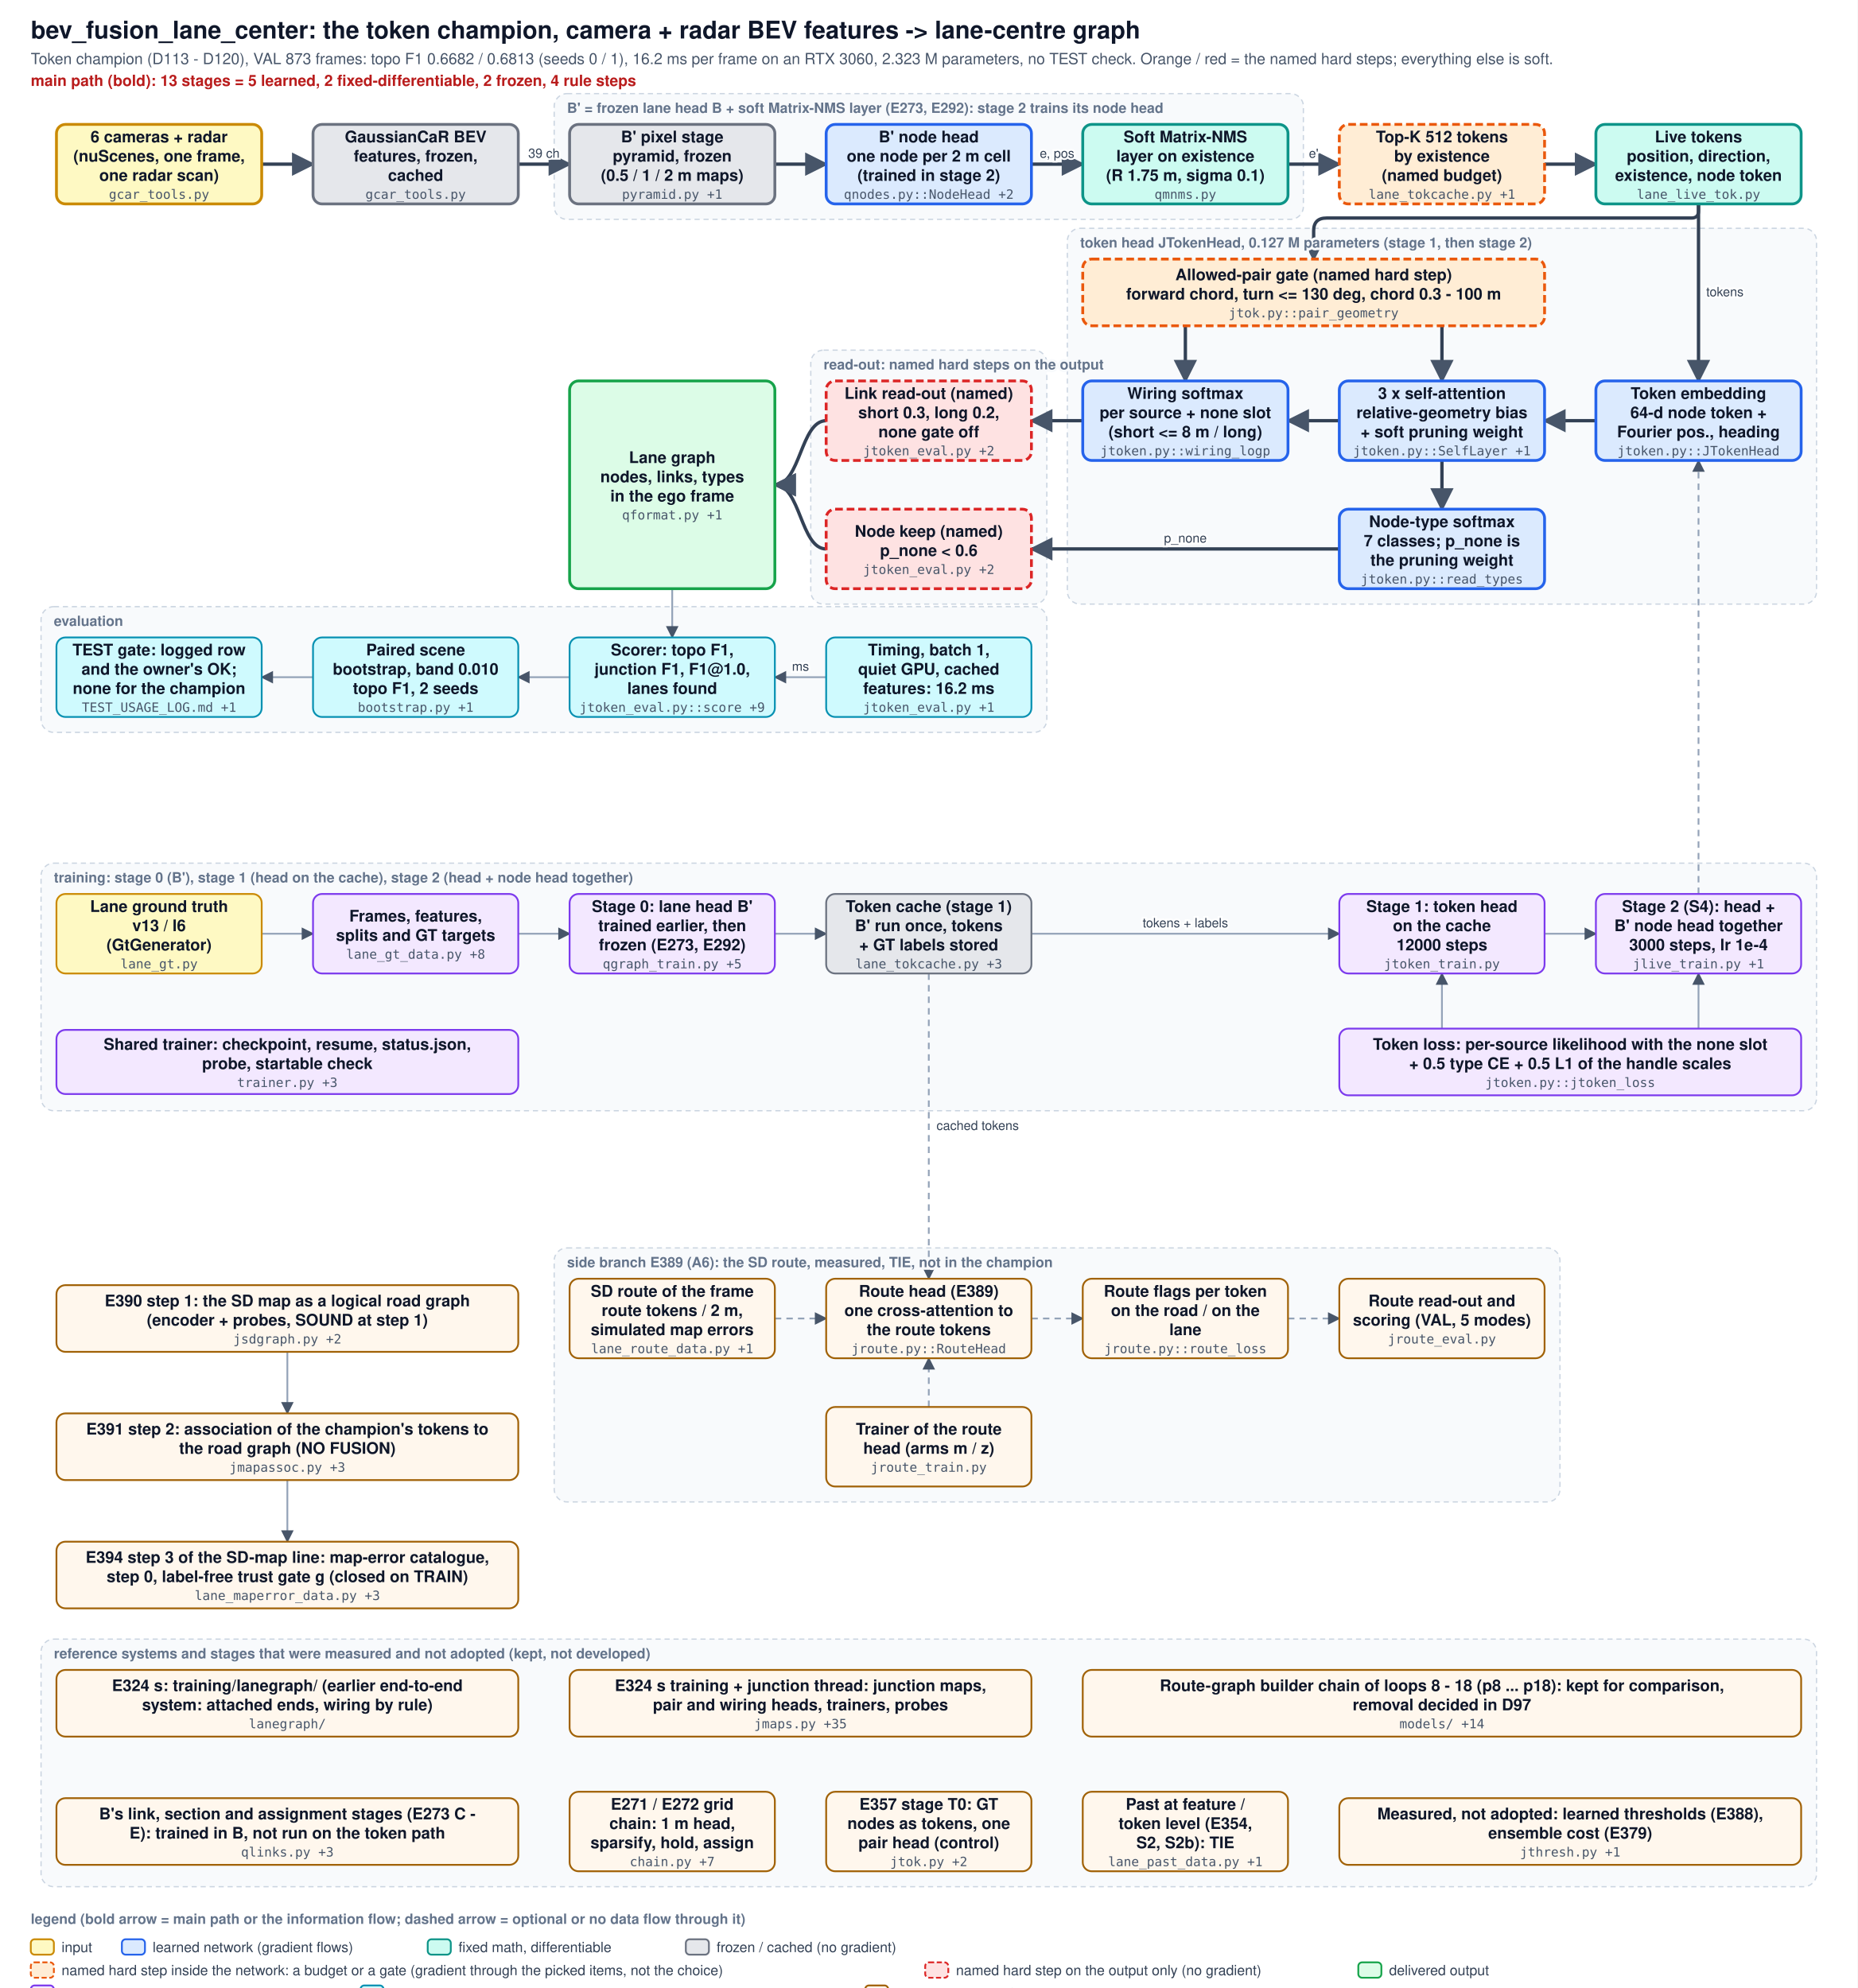
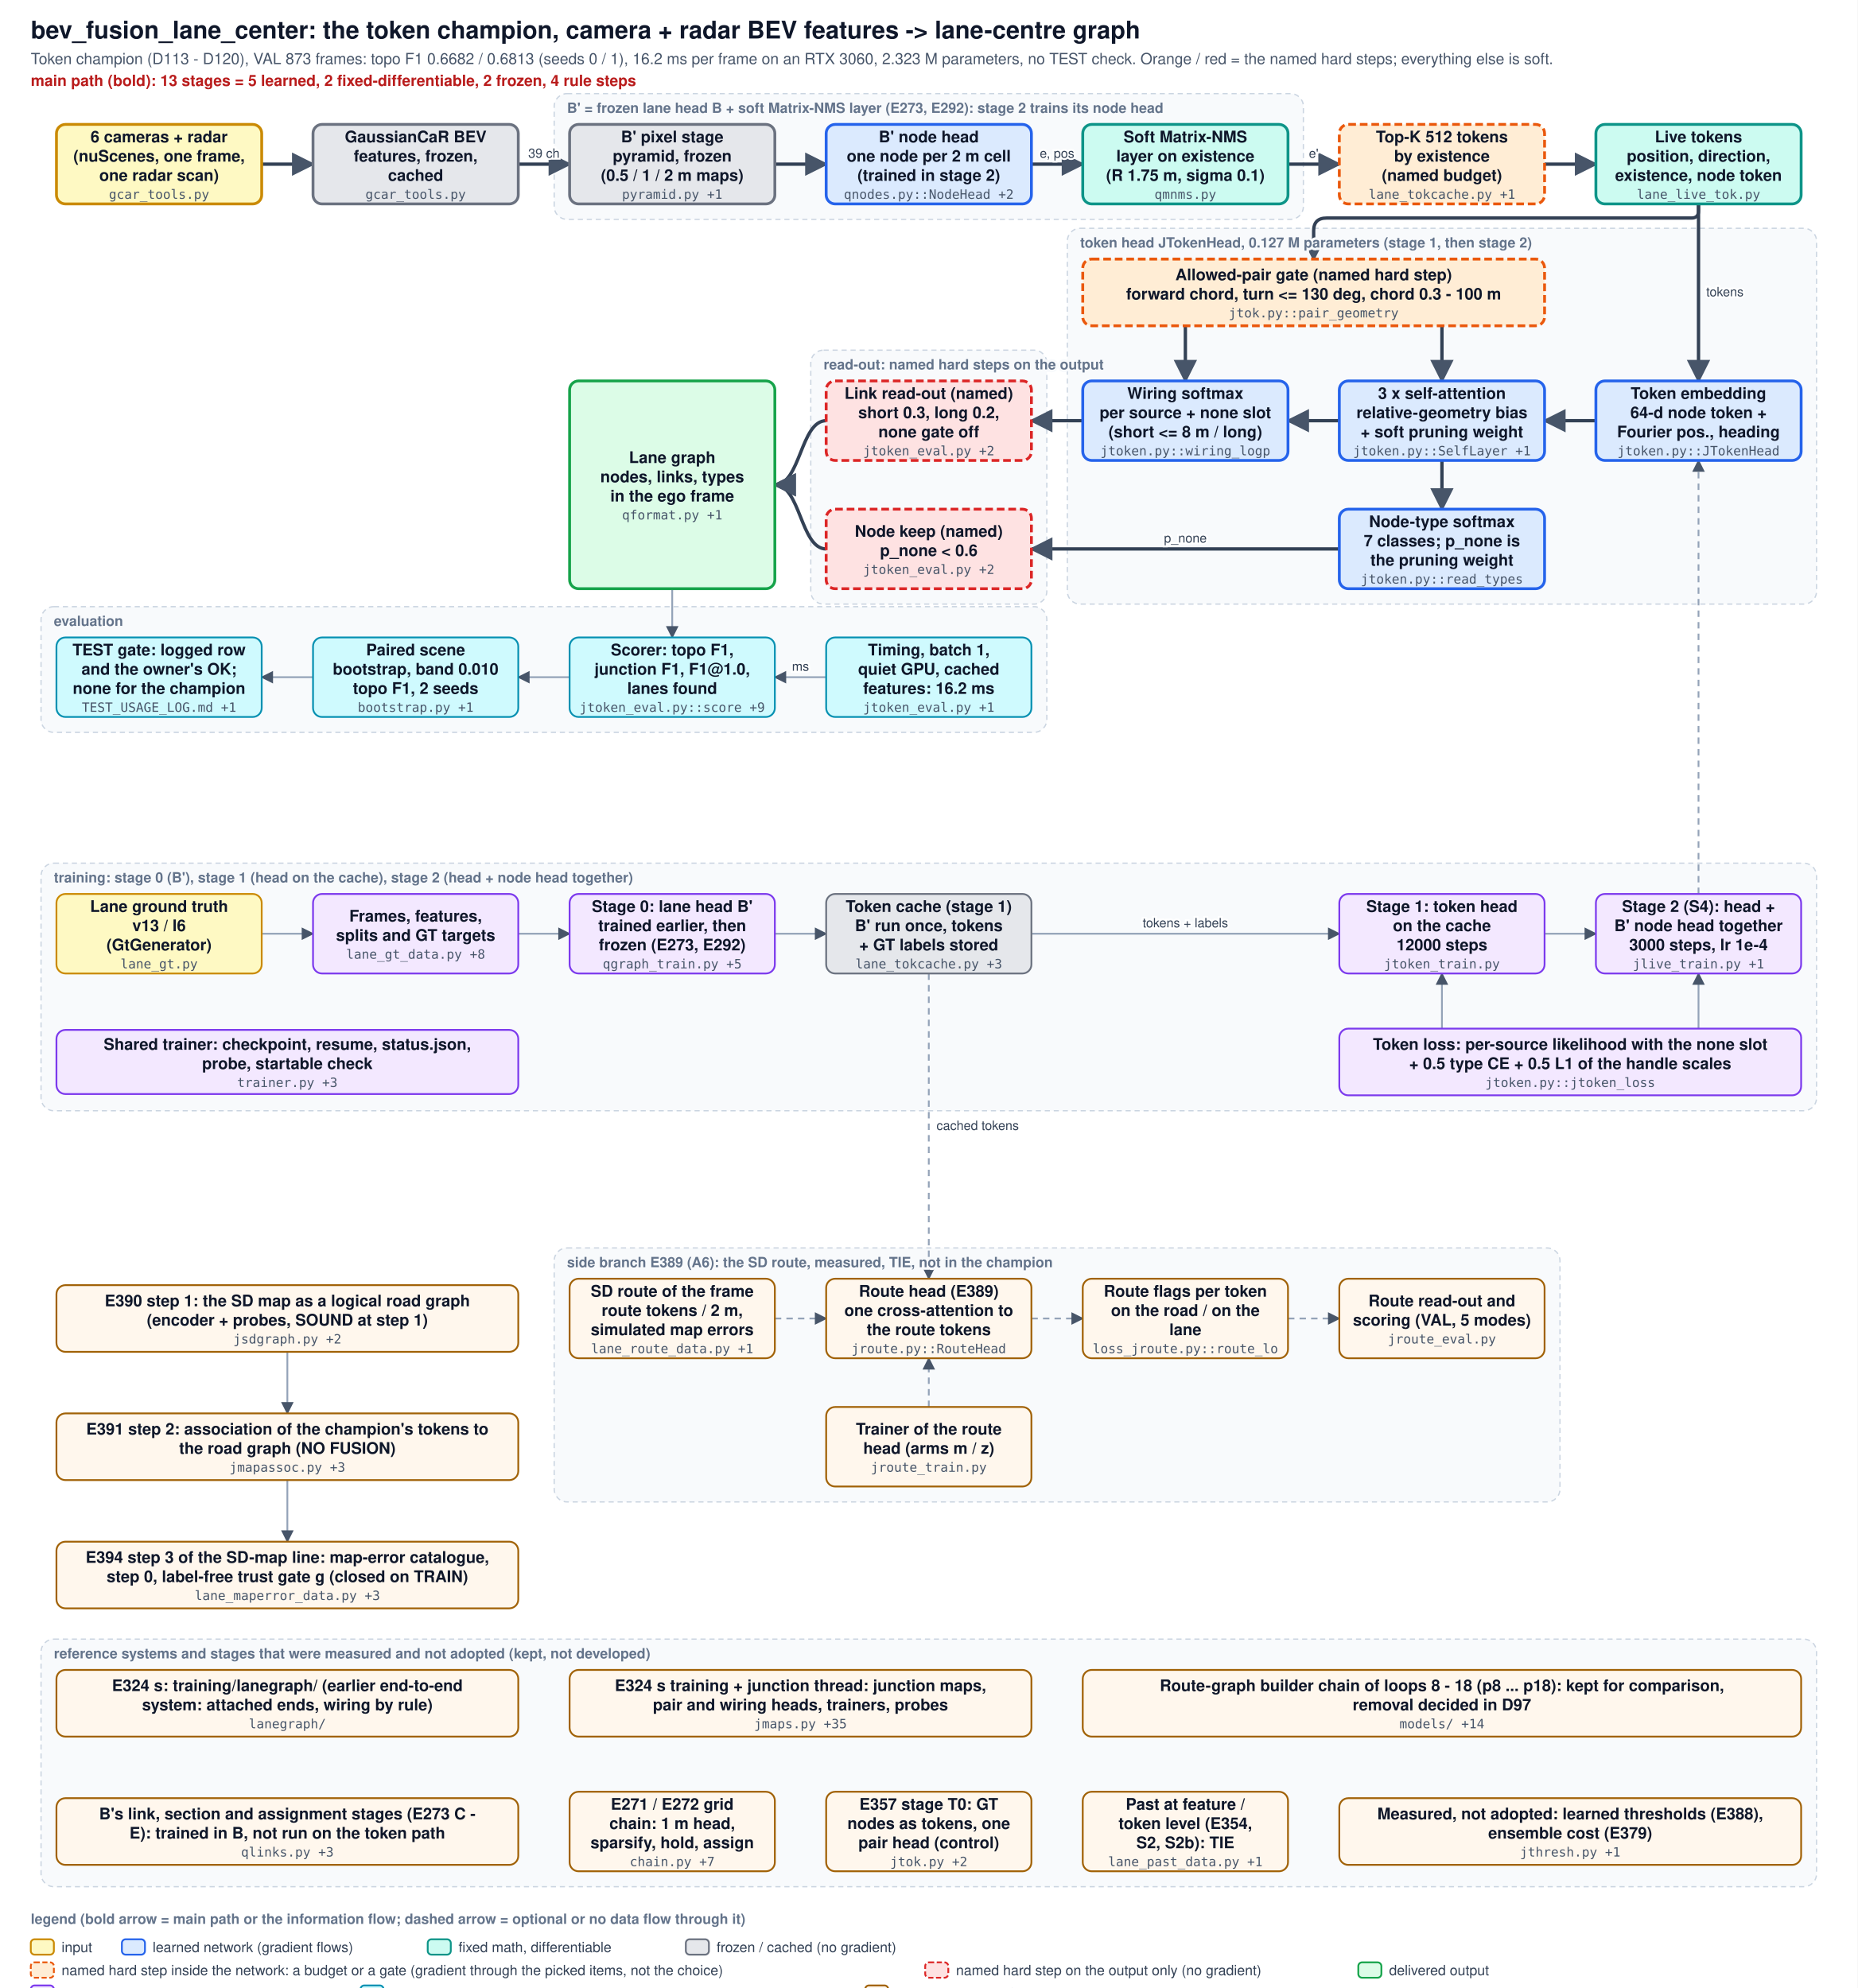
<svg xmlns="http://www.w3.org/2000/svg" viewBox="0 0 1448 1550" width="1448" height="1550" font-family="Segoe UI, Helvetica, Arial, sans-serif">
  <defs>
    <marker id="ah" viewBox="0 0 10 10" refX="9" refY="5" markerWidth="7" markerHeight="7" orient="auto-start-reverse">
      <path d="M0,0 L10,5 L0,10 z" fill="#475569" />
    </marker>
  </defs>
  <rect width="1448" height="1550" fill="#ffffff" />
  <text x="24" y="30" font-size="19" font-weight="700" fill="#0f172a">bev_fusion_lane_center: the token champion, camera + radar BEV features -&gt; lane-centre graph</text>
  <text x="24" y="50" font-size="12" fill="#475569">Token champion (D113 - D120), VAL 873 frames: topo F1 0.6682 / 0.6813 (seeds 0 / 1), 16.2 ms per frame on an RTX 3060, 2.323 M parameters, no TEST check. Orange / red = the named hard steps; everything else is soft.</text>
  <text x="24" y="67" font-size="12" font-weight="600" fill="#b91c1c">main path (bold): 13 stages = 5 learned, 2 fixed-differentiable, 2 frozen, 4 rule steps</text>
  <rect x="432.0" y="73.0" width="584.0" height="98.0" rx="10" fill="#f8fafc" stroke="#cbd5e1" stroke-dasharray="4 3" />
  <rect x="832.0" y="178.0" width="584.0" height="293.0" rx="10" fill="#f8fafc" stroke="#cbd5e1" stroke-dasharray="4 3" />
  <rect x="632.0" y="273.0" width="184.0" height="198.0" rx="10" fill="#f8fafc" stroke="#cbd5e1" stroke-dasharray="4 3" />
  <rect x="32.0" y="473.0" width="784.0" height="98.0" rx="10" fill="#f8fafc" stroke="#cbd5e1" stroke-dasharray="4 3" />
  <rect x="32.0" y="673.0" width="1384.0" height="193.0" rx="10" fill="#f8fafc" stroke="#cbd5e1" stroke-dasharray="4 3" />
  <rect x="432.0" y="973.0" width="784.0" height="198.0" rx="10" fill="#f8fafc" stroke="#cbd5e1" stroke-dasharray="4 3" />
  <rect x="32.0" y="1278.0" width="1384.0" height="193.0" rx="10" fill="#f8fafc" stroke="#cbd5e1" stroke-dasharray="4 3" />
  <path d="M204.0,128.0 C224.0,128.0 224.0,128.0 244.0,128.0" fill="none" stroke="#334155" stroke-width="2.6" marker-end="url(#ah)" />
  <path d="M404.0,128.0 C424.0,128.0 424.0,128.0 444.0,128.0" fill="none" stroke="#334155" stroke-width="2.6" marker-end="url(#ah)" />
  <path d="M604.0,128.0 C624.0,128.0 624.0,128.0 644.0,128.0" fill="none" stroke="#334155" stroke-width="2.6" marker-end="url(#ah)" />
  <path d="M804.0,128.0 C824.0,128.0 824.0,128.0 844.0,128.0" fill="none" stroke="#334155" stroke-width="2.6" marker-end="url(#ah)" />
  <path d="M1004.0,128.0 C1024.0,128.0 1024.0,128.0 1044.0,128.0" fill="none" stroke="#334155" stroke-width="2.6" marker-end="url(#ah)" />
  <path d="M1204.0,128.0 C1224.0,128.0 1224.0,128.0 1244.0,128.0" fill="none" stroke="#334155" stroke-width="2.6" marker-end="url(#ah)" />
  <path d="M1324.0,159.0 C1324.0,228.0 1324.0,228.0 1324.0,297.0" fill="none" stroke="#334155" stroke-width="2.6" marker-end="url(#ah)" />
  <path d="M1324.0,159.0 L1324.0,164.5 Q1324.0,170.0 1318.5,170.0 L1034.0,170.0 Q1024.0,170.0 1024.0,180.0 L1024.0,202.0" fill="none" stroke="#334155" stroke-width="2.6" marker-end="url(#ah)" />
  <path d="M1244.0,328.0 C1224.0,328.0 1224.0,328.0 1204.0,328.0" fill="none" stroke="#334155" stroke-width="2.6" marker-end="url(#ah)" />
  <path d="M1124.0,254.0 C1124.0,275.5 1124.0,275.5 1124.0,297.0" fill="none" stroke="#334155" stroke-width="2.6" marker-end="url(#ah)" />
  <path d="M924.0,254.0 C924.0,275.5 924.0,275.5 924.0,297.0" fill="none" stroke="#334155" stroke-width="2.6" marker-end="url(#ah)" />
  <path d="M1044.0,328.0 C1024.0,328.0 1024.0,328.0 1004.0,328.0" fill="none" stroke="#334155" stroke-width="2.6" marker-end="url(#ah)" />
  <path d="M1124.0,359.0 C1124.0,378.0 1124.0,378.0 1124.0,397.0" fill="none" stroke="#334155" stroke-width="2.6" marker-end="url(#ah)" />
  <path d="M844.0,328.0 C824.0,328.0 824.0,328.0 804.0,328.0" fill="none" stroke="#334155" stroke-width="2.6" marker-end="url(#ah)" />
  <path d="M1044.0,428.0 C924.0,428.0 924.0,428.0 804.0,428.0" fill="none" stroke="#334155" stroke-width="2.6" marker-end="url(#ah)" />
  <path d="M644.0,328.0 C624.0,328.0 624.0,378.0 604.0,378.0" fill="none" stroke="#334155" stroke-width="2.6" marker-end="url(#ah)" />
  <path d="M644.0,428.0 C624.0,428.0 624.0,378.0 604.0,378.0" fill="none" stroke="#334155" stroke-width="2.6" marker-end="url(#ah)" />
  <path d="M524.0,459.0 C524.0,478.0 524.0,478.0 524.0,497.0" fill="none" stroke="#94a3b8" stroke-width="1.4" marker-end="url(#ah)" />
  <path d="M444.0,528.0 C424.0,528.0 424.0,528.0 404.0,528.0" fill="none" stroke="#94a3b8" stroke-width="1.4" marker-end="url(#ah)" />
  <path d="M244.0,528.0 C224.0,528.0 224.0,528.0 204.0,528.0" fill="none" stroke="#94a3b8" stroke-width="1.4" marker-end="url(#ah)" />
  <path d="M644.0,528.0 C624.0,528.0 624.0,528.0 604.0,528.0" fill="none" stroke="#94a3b8" stroke-width="1.4" marker-end="url(#ah)" />
  <path d="M204.0,728.0 C224.0,728.0 224.0,728.0 244.0,728.0" fill="none" stroke="#94a3b8" stroke-width="1.4" marker-end="url(#ah)" />
  <path d="M404.0,728.0 C424.0,728.0 424.0,728.0 444.0,728.0" fill="none" stroke="#94a3b8" stroke-width="1.4" marker-end="url(#ah)" />
  <path d="M604.0,728.0 C624.0,728.0 624.0,728.0 644.0,728.0" fill="none" stroke="#94a3b8" stroke-width="1.4" marker-end="url(#ah)" />
  <path d="M804.0,728.0 C924.0,728.0 924.0,728.0 1044.0,728.0" fill="none" stroke="#94a3b8" stroke-width="1.4" marker-end="url(#ah)" />
  <path d="M1204.0,728.0 C1224.0,728.0 1224.0,728.0 1244.0,728.0" fill="none" stroke="#94a3b8" stroke-width="1.4" marker-end="url(#ah)" />
  <path d="M1124.0,802.0 C1124.0,780.5 1124.0,780.5 1124.0,759.0" fill="none" stroke="#94a3b8" stroke-width="1.4" marker-end="url(#ah)" />
  <path d="M1324.0,802.0 C1324.0,780.5 1324.0,780.5 1324.0,759.0" fill="none" stroke="#94a3b8" stroke-width="1.4" marker-end="url(#ah)" />
  <path d="M1324.0,697.0 C1324.0,528.0 1324.0,528.0 1324.0,359.0" fill="none" stroke="#94a3b8" stroke-width="1.4" stroke-dasharray="5 4" marker-end="url(#ah)" />
  <path d="M724.0,759.0 C724.0,878.0 724.0,878.0 724.0,997.0" fill="none" stroke="#94a3b8" stroke-width="1.4" stroke-dasharray="5 4" marker-end="url(#ah)" />
  <path d="M604.0,1028.0 C624.0,1028.0 624.0,1028.0 644.0,1028.0" fill="none" stroke="#94a3b8" stroke-width="1.4" stroke-dasharray="5 4" marker-end="url(#ah)" />
  <path d="M804.0,1028.0 C824.0,1028.0 824.0,1028.0 844.0,1028.0" fill="none" stroke="#94a3b8" stroke-width="1.4" stroke-dasharray="5 4" marker-end="url(#ah)" />
  <path d="M1004.0,1028.0 C1024.0,1028.0 1024.0,1028.0 1044.0,1028.0" fill="none" stroke="#94a3b8" stroke-width="1.4" stroke-dasharray="5 4" marker-end="url(#ah)" />
  <path d="M724.0,1097.0 C724.0,1078.0 724.0,1078.0 724.0,1059.0" fill="none" stroke="#94a3b8" stroke-width="1.4" stroke-dasharray="5 4" marker-end="url(#ah)" />
  <path d="M224.0,1054.0 C224.0,1078.0 224.0,1078.0 224.0,1102.0" fill="none" stroke="#94a3b8" stroke-width="1.4" marker-end="url(#ah)" />
  <path d="M224.0,1154.0 C224.0,1178.0 224.0,1178.0 224.0,1202.0" fill="none" stroke="#94a3b8" stroke-width="1.4" marker-end="url(#ah)" />
  <g>
    <rect x="44" y="97.0" width="160" height="62" rx="7" fill="#fef9c3" stroke="#ca8a04" stroke-width="2.2" />
    <text x="124.0" y="111.0" font-size="12.5" font-weight="600" text-anchor="middle" fill="#0f172a">6 cameras + radar</text>
    <text x="124.0" y="126.0" font-size="12.5" font-weight="600" text-anchor="middle" fill="#0f172a">(nuScenes, one frame,</text>
    <text x="124.0" y="141.0" font-size="12.5" font-weight="600" text-anchor="middle" fill="#0f172a">one radar scan)</text>
    <text x="124.0" y="155.0" font-size="10" text-anchor="middle" fill="#475569" font-family="Consolas, Menlo, monospace">gcar_tools.py</text>
  </g>
  <g>
    <rect x="244" y="97.0" width="160" height="62" rx="7" fill="#e5e7eb" stroke="#6b7280" stroke-width="2.2" />
    <text x="324.0" y="111.0" font-size="12.5" font-weight="600" text-anchor="middle" fill="#0f172a">GaussianCaR BEV</text>
    <text x="324.0" y="126.0" font-size="12.5" font-weight="600" text-anchor="middle" fill="#0f172a">features, frozen,</text>
    <text x="324.0" y="141.0" font-size="12.5" font-weight="600" text-anchor="middle" fill="#0f172a">cached</text>
    <text x="324.0" y="155.0" font-size="10" text-anchor="middle" fill="#475569" font-family="Consolas, Menlo, monospace">gcar_tools.py</text>
  </g>
  <g>
    <rect x="444" y="97.0" width="160" height="62" rx="7" fill="#e5e7eb" stroke="#6b7280" stroke-width="2.2" />
    <text x="524.0" y="111.0" font-size="12.5" font-weight="600" text-anchor="middle" fill="#0f172a">B' pixel stage</text>
    <text x="524.0" y="126.0" font-size="12.5" font-weight="600" text-anchor="middle" fill="#0f172a">pyramid, frozen</text>
    <text x="524.0" y="141.0" font-size="12.5" font-weight="600" text-anchor="middle" fill="#0f172a">(0.5 / 1 / 2 m maps)</text>
    <text x="524.0" y="155.0" font-size="10" text-anchor="middle" fill="#475569" font-family="Consolas, Menlo, monospace">pyramid.py +1</text>
  </g>
  <g>
    <rect x="644" y="97.0" width="160" height="62" rx="7" fill="#dbeafe" stroke="#2563eb" stroke-width="2.2" />
    <text x="724.0" y="111.0" font-size="12.5" font-weight="600" text-anchor="middle" fill="#0f172a">B' node head</text>
    <text x="724.0" y="126.0" font-size="12.5" font-weight="600" text-anchor="middle" fill="#0f172a">one node per 2 m cell</text>
    <text x="724.0" y="141.0" font-size="12.5" font-weight="600" text-anchor="middle" fill="#0f172a">(trained in stage 2)</text>
    <text x="724.0" y="155.0" font-size="10" text-anchor="middle" fill="#475569" font-family="Consolas, Menlo, monospace">qnodes.py::NodeHead +2</text>
  </g>
  <g>
    <rect x="844" y="97.0" width="160" height="62" rx="7" fill="#ccfbf1" stroke="#0d9488" stroke-width="2.2" />
    <text x="924.0" y="111.0" font-size="12.5" font-weight="600" text-anchor="middle" fill="#0f172a">Soft Matrix-NMS</text>
    <text x="924.0" y="126.0" font-size="12.5" font-weight="600" text-anchor="middle" fill="#0f172a">layer on existence</text>
    <text x="924.0" y="141.0" font-size="12.5" font-weight="600" text-anchor="middle" fill="#0f172a">(R 1.75 m, sigma 0.1)</text>
    <text x="924.0" y="155.0" font-size="10" text-anchor="middle" fill="#475569" font-family="Consolas, Menlo, monospace">qmnms.py</text>
  </g>
  <g>
    <rect x="1044" y="97.0" width="160" height="62" rx="7" fill="#ffedd5" stroke="#ea580c" stroke-width="2.2" stroke-dasharray="6 3" />
    <text x="1124.0" y="111.0" font-size="12.5" font-weight="600" text-anchor="middle" fill="#0f172a">Top-K 512 tokens</text>
    <text x="1124.0" y="126.0" font-size="12.5" font-weight="600" text-anchor="middle" fill="#0f172a">by existence</text>
    <text x="1124.0" y="141.0" font-size="12.5" font-weight="600" text-anchor="middle" fill="#0f172a">(named budget)</text>
    <text x="1124.0" y="155.0" font-size="10" text-anchor="middle" fill="#475569" font-family="Consolas, Menlo, monospace">lane_tokcache.py +1</text>
  </g>
  <g>
    <rect x="1244" y="97.0" width="160" height="62" rx="7" fill="#ccfbf1" stroke="#0d9488" stroke-width="2.2" />
    <text x="1324.0" y="111.0" font-size="12.5" font-weight="600" text-anchor="middle" fill="#0f172a">Live tokens</text>
    <text x="1324.0" y="126.0" font-size="12.5" font-weight="600" text-anchor="middle" fill="#0f172a">position, direction,</text>
    <text x="1324.0" y="141.0" font-size="12.5" font-weight="600" text-anchor="middle" fill="#0f172a">existence, node token</text>
    <text x="1324.0" y="155.0" font-size="10" text-anchor="middle" fill="#475569" font-family="Consolas, Menlo, monospace">lane_live_tok.py</text>
  </g>
  <g>
    <rect x="844" y="202.0" width="360" height="52" rx="7" fill="#ffedd5" stroke="#ea580c" stroke-width="2.2" stroke-dasharray="6 3" />
    <text x="1024.0" y="218.5" font-size="12.5" font-weight="600" text-anchor="middle" fill="#0f172a">Allowed-pair gate (named hard step)</text>
    <text x="1024.0" y="233.5" font-size="12.5" font-weight="600" text-anchor="middle" fill="#0f172a">forward chord, turn &lt;= 130 deg, chord 0.3 - 100 m</text>
    <text x="1024.0" y="247.5" font-size="10" text-anchor="middle" fill="#475569" font-family="Consolas, Menlo, monospace">jtok.py::pair_geometry</text>
  </g>
  <g>
    <rect x="1244" y="297.0" width="160" height="62" rx="7" fill="#dbeafe" stroke="#2563eb" stroke-width="2.2" />
    <text x="1324.0" y="311.0" font-size="12.5" font-weight="600" text-anchor="middle" fill="#0f172a">Token embedding</text>
    <text x="1324.0" y="326.0" font-size="12.5" font-weight="600" text-anchor="middle" fill="#0f172a">64-d node token +</text>
    <text x="1324.0" y="341.0" font-size="12.5" font-weight="600" text-anchor="middle" fill="#0f172a">Fourier pos., heading</text>
    <text x="1324.0" y="355.0" font-size="10" text-anchor="middle" fill="#475569" font-family="Consolas, Menlo, monospace">jtoken.py::JTokenHead</text>
  </g>
  <g>
    <rect x="1044" y="297.0" width="160" height="62" rx="7" fill="#dbeafe" stroke="#2563eb" stroke-width="2.2" />
    <text x="1124.0" y="311.0" font-size="12.5" font-weight="600" text-anchor="middle" fill="#0f172a">3 x self-attention</text>
    <text x="1124.0" y="326.0" font-size="12.5" font-weight="600" text-anchor="middle" fill="#0f172a">relative-geometry bias</text>
    <text x="1124.0" y="341.0" font-size="12.5" font-weight="600" text-anchor="middle" fill="#0f172a">+ soft pruning weight</text>
    <text x="1124.0" y="355.0" font-size="10" text-anchor="middle" fill="#475569" font-family="Consolas, Menlo, monospace">jtoken.py::SelfLayer +1</text>
  </g>
  <g>
    <rect x="844" y="297.0" width="160" height="62" rx="7" fill="#dbeafe" stroke="#2563eb" stroke-width="2.2" />
    <text x="924.0" y="311.0" font-size="12.5" font-weight="600" text-anchor="middle" fill="#0f172a">Wiring softmax</text>
    <text x="924.0" y="326.0" font-size="12.5" font-weight="600" text-anchor="middle" fill="#0f172a">per source + none slot</text>
    <text x="924.0" y="341.0" font-size="12.5" font-weight="600" text-anchor="middle" fill="#0f172a">(short &lt;= 8 m / long)</text>
    <text x="924.0" y="355.0" font-size="10" text-anchor="middle" fill="#475569" font-family="Consolas, Menlo, monospace">jtoken.py::wiring_logp</text>
  </g>
  <g>
    <rect x="1044" y="397.0" width="160" height="62" rx="7" fill="#dbeafe" stroke="#2563eb" stroke-width="2.2" />
    <text x="1124.0" y="411.0" font-size="12.5" font-weight="600" text-anchor="middle" fill="#0f172a">Node-type softmax</text>
    <text x="1124.0" y="426.0" font-size="12.5" font-weight="600" text-anchor="middle" fill="#0f172a">7 classes; p_none is</text>
    <text x="1124.0" y="441.0" font-size="12.5" font-weight="600" text-anchor="middle" fill="#0f172a">the pruning weight</text>
    <text x="1124.0" y="455.0" font-size="10" text-anchor="middle" fill="#475569" font-family="Consolas, Menlo, monospace">jtoken.py::read_types</text>
  </g>
  <g>
    <rect x="644" y="297.0" width="160" height="62" rx="7" fill="#fee2e2" stroke="#dc2626" stroke-width="2.2" stroke-dasharray="6 3" />
    <text x="724.0" y="311.0" font-size="12.5" font-weight="600" text-anchor="middle" fill="#0f172a">Link read-out (named)</text>
    <text x="724.0" y="326.0" font-size="12.5" font-weight="600" text-anchor="middle" fill="#0f172a">short 0.3, long 0.2,</text>
    <text x="724.0" y="341.0" font-size="12.5" font-weight="600" text-anchor="middle" fill="#0f172a">none gate off</text>
    <text x="724.0" y="355.0" font-size="10" text-anchor="middle" fill="#475569" font-family="Consolas, Menlo, monospace">jtoken_eval.py +2</text>
  </g>
  <g>
    <rect x="644" y="397.0" width="160" height="62" rx="7" fill="#fee2e2" stroke="#dc2626" stroke-width="2.2" stroke-dasharray="6 3" />
    <text x="724.0" y="418.5" font-size="12.5" font-weight="600" text-anchor="middle" fill="#0f172a">Node keep (named)</text>
    <text x="724.0" y="433.5" font-size="12.5" font-weight="600" text-anchor="middle" fill="#0f172a">p_none &lt; 0.6</text>
    <text x="724.0" y="447.5" font-size="10" text-anchor="middle" fill="#475569" font-family="Consolas, Menlo, monospace">jtoken_eval.py +2</text>
  </g>
  <g>
    <rect x="444" y="297.0" width="160" height="162" rx="7" fill="#dcfce7" stroke="#16a34a" stroke-width="2.2" />
    <text x="524.0" y="361.0" font-size="12.5" font-weight="600" text-anchor="middle" fill="#0f172a">Lane graph</text>
    <text x="524.0" y="376.0" font-size="12.5" font-weight="600" text-anchor="middle" fill="#0f172a">nodes, links, types</text>
    <text x="524.0" y="391.0" font-size="12.5" font-weight="600" text-anchor="middle" fill="#0f172a">in the ego frame</text>
    <text x="524.0" y="405.0" font-size="10" text-anchor="middle" fill="#475569" font-family="Consolas, Menlo, monospace">qformat.py +1</text>
  </g>
  <g>
    <rect x="44" y="497.0" width="160" height="62" rx="7" fill="#cffafe" stroke="#0891b2" stroke-width="1.4" />
    <text x="124.0" y="511.0" font-size="12.5" font-weight="600" text-anchor="middle" fill="#0f172a">TEST gate: logged row</text>
    <text x="124.0" y="526.0" font-size="12.5" font-weight="600" text-anchor="middle" fill="#0f172a">and the owner's OK;</text>
    <text x="124.0" y="541.0" font-size="12.5" font-weight="600" text-anchor="middle" fill="#0f172a">none for the champion</text>
    <text x="124.0" y="555.0" font-size="10" text-anchor="middle" fill="#475569" font-family="Consolas, Menlo, monospace">TEST_USAGE_LOG.md +1</text>
  </g>
  <g>
    <rect x="244" y="497.0" width="160" height="62" rx="7" fill="#cffafe" stroke="#0891b2" stroke-width="1.4" />
    <text x="324.0" y="511.0" font-size="12.5" font-weight="600" text-anchor="middle" fill="#0f172a">Paired scene</text>
    <text x="324.0" y="526.0" font-size="12.5" font-weight="600" text-anchor="middle" fill="#0f172a">bootstrap, band 0.010</text>
    <text x="324.0" y="541.0" font-size="12.5" font-weight="600" text-anchor="middle" fill="#0f172a">topo F1, 2 seeds</text>
    <text x="324.0" y="555.0" font-size="10" text-anchor="middle" fill="#475569" font-family="Consolas, Menlo, monospace">bootstrap.py +1</text>
  </g>
  <g>
    <rect x="444" y="497.0" width="160" height="62" rx="7" fill="#cffafe" stroke="#0891b2" stroke-width="1.4" />
    <text x="524.0" y="511.0" font-size="12.5" font-weight="600" text-anchor="middle" fill="#0f172a">Scorer: topo F1,</text>
    <text x="524.0" y="526.0" font-size="12.5" font-weight="600" text-anchor="middle" fill="#0f172a">junction F1, F1@1.0,</text>
    <text x="524.0" y="541.0" font-size="12.5" font-weight="600" text-anchor="middle" fill="#0f172a">lanes found</text>
    <text x="524.0" y="555.0" font-size="10" text-anchor="middle" fill="#475569" font-family="Consolas, Menlo, monospace">jtoken_eval.py::score +9</text>
  </g>
  <g>
    <rect x="644" y="497.0" width="160" height="62" rx="7" fill="#cffafe" stroke="#0891b2" stroke-width="1.4" />
    <text x="724.0" y="511.0" font-size="12.5" font-weight="600" text-anchor="middle" fill="#0f172a">Timing, batch 1,</text>
    <text x="724.0" y="526.0" font-size="12.5" font-weight="600" text-anchor="middle" fill="#0f172a">quiet GPU, cached</text>
    <text x="724.0" y="541.0" font-size="12.5" font-weight="600" text-anchor="middle" fill="#0f172a">features: 16.2 ms</text>
    <text x="724.0" y="555.0" font-size="10" text-anchor="middle" fill="#475569" font-family="Consolas, Menlo, monospace">jtoken_eval.py +1</text>
  </g>
  <g>
    <rect x="44" y="697.0" width="160" height="62" rx="7" fill="#fef9c3" stroke="#ca8a04" stroke-width="1.4" />
    <text x="124.0" y="711.0" font-size="12.5" font-weight="600" text-anchor="middle" fill="#0f172a">Lane ground truth</text>
    <text x="124.0" y="726.0" font-size="12.5" font-weight="600" text-anchor="middle" fill="#0f172a">v13 / l6</text>
    <text x="124.0" y="741.0" font-size="12.5" font-weight="600" text-anchor="middle" fill="#0f172a">(GtGenerator)</text>
    <text x="124.0" y="755.0" font-size="10" text-anchor="middle" fill="#475569" font-family="Consolas, Menlo, monospace">lane_gt.py</text>
  </g>
  <g>
    <rect x="244" y="697.0" width="160" height="62" rx="7" fill="#f3e8ff" stroke="#7c3aed" stroke-width="1.4" />
    <text x="324.0" y="718.5" font-size="12.5" font-weight="600" text-anchor="middle" fill="#0f172a">Frames, features,</text>
    <text x="324.0" y="733.5" font-size="12.5" font-weight="600" text-anchor="middle" fill="#0f172a">splits and GT targets</text>
    <text x="324.0" y="747.5" font-size="10" text-anchor="middle" fill="#475569" font-family="Consolas, Menlo, monospace">lane_gt_data.py +8</text>
  </g>
  <g>
    <rect x="444" y="697.0" width="160" height="62" rx="7" fill="#f3e8ff" stroke="#7c3aed" stroke-width="1.4" />
    <text x="524.0" y="711.0" font-size="12.5" font-weight="600" text-anchor="middle" fill="#0f172a">Stage 0: lane head B'</text>
    <text x="524.0" y="726.0" font-size="12.5" font-weight="600" text-anchor="middle" fill="#0f172a">trained earlier, then</text>
    <text x="524.0" y="741.0" font-size="12.5" font-weight="600" text-anchor="middle" fill="#0f172a">frozen (E273, E292)</text>
    <text x="524.0" y="755.0" font-size="10" text-anchor="middle" fill="#475569" font-family="Consolas, Menlo, monospace">qgraph_train.py +5</text>
  </g>
  <g>
    <rect x="644" y="697.0" width="160" height="62" rx="7" fill="#e5e7eb" stroke="#6b7280" stroke-width="1.4" />
    <text x="724.0" y="711.0" font-size="12.5" font-weight="600" text-anchor="middle" fill="#0f172a">Token cache (stage 1)</text>
    <text x="724.0" y="726.0" font-size="12.5" font-weight="600" text-anchor="middle" fill="#0f172a">B' run once, tokens</text>
    <text x="724.0" y="741.0" font-size="12.5" font-weight="600" text-anchor="middle" fill="#0f172a">+ GT labels stored</text>
    <text x="724.0" y="755.0" font-size="10" text-anchor="middle" fill="#475569" font-family="Consolas, Menlo, monospace">lane_tokcache.py +3</text>
  </g>
  <g>
    <rect x="1044" y="697.0" width="160" height="62" rx="7" fill="#f3e8ff" stroke="#7c3aed" stroke-width="1.4" />
    <text x="1124.0" y="711.0" font-size="12.5" font-weight="600" text-anchor="middle" fill="#0f172a">Stage 1: token head</text>
    <text x="1124.0" y="726.0" font-size="12.5" font-weight="600" text-anchor="middle" fill="#0f172a">on the cache</text>
    <text x="1124.0" y="741.0" font-size="12.5" font-weight="600" text-anchor="middle" fill="#0f172a">12000 steps</text>
    <text x="1124.0" y="755.0" font-size="10" text-anchor="middle" fill="#475569" font-family="Consolas, Menlo, monospace">jtoken_train.py</text>
  </g>
  <g>
    <rect x="1244" y="697.0" width="160" height="62" rx="7" fill="#f3e8ff" stroke="#7c3aed" stroke-width="1.4" />
    <text x="1324.0" y="711.0" font-size="12.5" font-weight="600" text-anchor="middle" fill="#0f172a">Stage 2 (S4): head +</text>
    <text x="1324.0" y="726.0" font-size="12.5" font-weight="600" text-anchor="middle" fill="#0f172a">B' node head together</text>
    <text x="1324.0" y="741.0" font-size="12.5" font-weight="600" text-anchor="middle" fill="#0f172a">3000 steps, lr 1e-4</text>
    <text x="1324.0" y="755.0" font-size="10" text-anchor="middle" fill="#475569" font-family="Consolas, Menlo, monospace">jlive_train.py +1</text>
  </g>
  <g>
    <rect x="44" y="803.0" width="360" height="50" rx="7" fill="#f3e8ff" stroke="#7c3aed" stroke-width="1.4" />
    <text x="224.0" y="818.5" font-size="12.5" font-weight="600" text-anchor="middle" fill="#0f172a">Shared trainer: checkpoint, resume, status.json,</text>
    <text x="224.0" y="833.5" font-size="12.5" font-weight="600" text-anchor="middle" fill="#0f172a">probe, startable check</text>
    <text x="224.0" y="847.5" font-size="10" text-anchor="middle" fill="#475569" font-family="Consolas, Menlo, monospace">trainer.py +3</text>
  </g>
  <g>
    <rect x="1044" y="802.0" width="360" height="52" rx="7" fill="#f3e8ff" stroke="#7c3aed" stroke-width="1.4" />
    <text x="1224.0" y="818.5" font-size="12.5" font-weight="600" text-anchor="middle" fill="#0f172a">Token loss: per-source likelihood with the none slot</text>
    <text x="1224.0" y="833.5" font-size="12.5" font-weight="600" text-anchor="middle" fill="#0f172a">+ 0.5 type CE + 0.5 L1 of the handle scales</text>
    <text x="1224.0" y="847.5" font-size="10" text-anchor="middle" fill="#475569" font-family="Consolas, Menlo, monospace">jtoken.py::jtoken_loss</text>
  </g>
  <g>
    <rect x="444" y="997.0" width="160" height="62" rx="7" fill="#fff7ed" stroke="#a16207" stroke-width="1.4" />
    <text x="524.0" y="1011.0" font-size="12.5" font-weight="600" text-anchor="middle" fill="#0f172a">SD route of the frame</text>
    <text x="524.0" y="1026.0" font-size="12.5" font-weight="600" text-anchor="middle" fill="#0f172a">route tokens / 2 m,</text>
    <text x="524.0" y="1041.0" font-size="12.5" font-weight="600" text-anchor="middle" fill="#0f172a">simulated map errors</text>
    <text x="524.0" y="1055.0" font-size="10" text-anchor="middle" fill="#475569" font-family="Consolas, Menlo, monospace">lane_route_data.py +1</text>
  </g>
  <g>
    <rect x="644" y="997.0" width="160" height="62" rx="7" fill="#fff7ed" stroke="#a16207" stroke-width="1.4" />
    <text x="724.0" y="1011.0" font-size="12.5" font-weight="600" text-anchor="middle" fill="#0f172a">Route head (E389)</text>
    <text x="724.0" y="1026.0" font-size="12.5" font-weight="600" text-anchor="middle" fill="#0f172a">one cross-attention to</text>
    <text x="724.0" y="1041.0" font-size="12.5" font-weight="600" text-anchor="middle" fill="#0f172a">the route tokens</text>
    <text x="724.0" y="1055.0" font-size="10" text-anchor="middle" fill="#475569" font-family="Consolas, Menlo, monospace">jroute.py::RouteHead</text>
  </g>
  <g>
    <rect x="844" y="997.0" width="160" height="62" rx="7" fill="#fff7ed" stroke="#a16207" stroke-width="1.4" />
    <text x="924.0" y="1011.0" font-size="12.5" font-weight="600" text-anchor="middle" fill="#0f172a">Route flags per token</text>
    <text x="924.0" y="1026.0" font-size="12.5" font-weight="600" text-anchor="middle" fill="#0f172a">on the road / on the</text>
    <text x="924.0" y="1041.0" font-size="12.5" font-weight="600" text-anchor="middle" fill="#0f172a">lane</text>
-     <text x="924.0" y="1055.0" font-size="10" text-anchor="middle" fill="#475569" font-family="Consolas, Menlo, monospace">jroute.py::route_loss</text>
+     <text x="924.0" y="1055.0" font-size="10" text-anchor="middle" fill="#475569" font-family="Consolas, Menlo, monospace">loss_jroute.py::route_lo</text>
  </g>
  <g>
    <rect x="1044" y="997.0" width="160" height="62" rx="7" fill="#fff7ed" stroke="#a16207" stroke-width="1.4" />
    <text x="1124.0" y="1018.5" font-size="12.5" font-weight="600" text-anchor="middle" fill="#0f172a">Route read-out and</text>
    <text x="1124.0" y="1033.5" font-size="12.5" font-weight="600" text-anchor="middle" fill="#0f172a">scoring (VAL, 5 modes)</text>
    <text x="1124.0" y="1047.5" font-size="10" text-anchor="middle" fill="#475569" font-family="Consolas, Menlo, monospace">jroute_eval.py</text>
  </g>
  <g>
    <rect x="644" y="1097.0" width="160" height="62" rx="7" fill="#fff7ed" stroke="#a16207" stroke-width="1.4" />
    <text x="724.0" y="1118.5" font-size="12.5" font-weight="600" text-anchor="middle" fill="#0f172a">Trainer of the route</text>
    <text x="724.0" y="1133.5" font-size="12.5" font-weight="600" text-anchor="middle" fill="#0f172a">head (arms m / z)</text>
    <text x="724.0" y="1147.5" font-size="10" text-anchor="middle" fill="#475569" font-family="Consolas, Menlo, monospace">jroute_train.py</text>
  </g>
  <g>
    <rect x="44" y="1002.0" width="360" height="52" rx="7" fill="#fff7ed" stroke="#a16207" stroke-width="1.4" />
    <text x="224.0" y="1018.5" font-size="12.5" font-weight="600" text-anchor="middle" fill="#0f172a">E390 step 1: the SD map as a logical road graph</text>
    <text x="224.0" y="1033.5" font-size="12.5" font-weight="600" text-anchor="middle" fill="#0f172a">(encoder + probes, SOUND at step 1)</text>
    <text x="224.0" y="1047.5" font-size="10" text-anchor="middle" fill="#475569" font-family="Consolas, Menlo, monospace">jsdgraph.py +2</text>
  </g>
  <g>
    <rect x="44" y="1302.0" width="360" height="52" rx="7" fill="#fff7ed" stroke="#a16207" stroke-width="1.4" />
    <text x="224.0" y="1318.5" font-size="12.5" font-weight="600" text-anchor="middle" fill="#0f172a">E324 s: training/lanegraph/ (earlier end-to-end</text>
    <text x="224.0" y="1333.5" font-size="12.5" font-weight="600" text-anchor="middle" fill="#0f172a">system: attached ends, wiring by rule)</text>
    <text x="224.0" y="1347.5" font-size="10" text-anchor="middle" fill="#475569" font-family="Consolas, Menlo, monospace">lanegraph/</text>
  </g>
  <g>
    <rect x="444" y="1302.0" width="360" height="52" rx="7" fill="#fff7ed" stroke="#a16207" stroke-width="1.4" />
    <text x="624.0" y="1318.5" font-size="12.5" font-weight="600" text-anchor="middle" fill="#0f172a">E324 s training + junction thread: junction maps,</text>
    <text x="624.0" y="1333.5" font-size="12.5" font-weight="600" text-anchor="middle" fill="#0f172a">pair and wiring heads, trainers, probes</text>
    <text x="624.0" y="1347.5" font-size="10" text-anchor="middle" fill="#475569" font-family="Consolas, Menlo, monospace">jmaps.py +35</text>
  </g>
  <g>
    <rect x="844" y="1302.0" width="560" height="52" rx="7" fill="#fff7ed" stroke="#a16207" stroke-width="1.4" />
    <text x="1124.0" y="1318.5" font-size="12.5" font-weight="600" text-anchor="middle" fill="#0f172a">Route-graph builder chain of loops 8 - 18 (p8 ... p18): kept for comparison,</text>
    <text x="1124.0" y="1333.5" font-size="12.5" font-weight="600" text-anchor="middle" fill="#0f172a">removal decided in D97</text>
    <text x="1124.0" y="1347.5" font-size="10" text-anchor="middle" fill="#475569" font-family="Consolas, Menlo, monospace">models/ +14</text>
  </g>
  <g>
    <rect x="44" y="1402.0" width="360" height="52" rx="7" fill="#fff7ed" stroke="#a16207" stroke-width="1.4" />
    <text x="224.0" y="1418.5" font-size="12.5" font-weight="600" text-anchor="middle" fill="#0f172a">B's link, section and assignment stages (E273 C -</text>
    <text x="224.0" y="1433.5" font-size="12.5" font-weight="600" text-anchor="middle" fill="#0f172a">E): trained in B, not run on the token path</text>
    <text x="224.0" y="1447.5" font-size="10" text-anchor="middle" fill="#475569" font-family="Consolas, Menlo, monospace">qlinks.py +3</text>
  </g>
  <g>
    <rect x="444" y="1397.0" width="160" height="62" rx="7" fill="#fff7ed" stroke="#a16207" stroke-width="1.4" />
    <text x="524.0" y="1411.0" font-size="12.5" font-weight="600" text-anchor="middle" fill="#0f172a">E271 / E272 grid</text>
    <text x="524.0" y="1426.0" font-size="12.5" font-weight="600" text-anchor="middle" fill="#0f172a">chain: 1 m head,</text>
    <text x="524.0" y="1441.0" font-size="12.5" font-weight="600" text-anchor="middle" fill="#0f172a">sparsify, hold, assign</text>
    <text x="524.0" y="1455.0" font-size="10" text-anchor="middle" fill="#475569" font-family="Consolas, Menlo, monospace">chain.py +7</text>
  </g>
  <g>
    <rect x="644" y="1397.0" width="160" height="62" rx="7" fill="#fff7ed" stroke="#a16207" stroke-width="1.4" />
    <text x="724.0" y="1411.0" font-size="12.5" font-weight="600" text-anchor="middle" fill="#0f172a">E357 stage T0: GT</text>
    <text x="724.0" y="1426.0" font-size="12.5" font-weight="600" text-anchor="middle" fill="#0f172a">nodes as tokens, one</text>
    <text x="724.0" y="1441.0" font-size="12.5" font-weight="600" text-anchor="middle" fill="#0f172a">pair head (control)</text>
    <text x="724.0" y="1455.0" font-size="10" text-anchor="middle" fill="#475569" font-family="Consolas, Menlo, monospace">jtok.py +2</text>
  </g>
  <g>
    <rect x="844" y="1397.0" width="160" height="62" rx="7" fill="#fff7ed" stroke="#a16207" stroke-width="1.4" />
    <text x="924.0" y="1411.0" font-size="12.5" font-weight="600" text-anchor="middle" fill="#0f172a">Past at feature /</text>
    <text x="924.0" y="1426.0" font-size="12.5" font-weight="600" text-anchor="middle" fill="#0f172a">token level (E354,</text>
    <text x="924.0" y="1441.0" font-size="12.5" font-weight="600" text-anchor="middle" fill="#0f172a">S2, S2b): TIE</text>
    <text x="924.0" y="1455.0" font-size="10" text-anchor="middle" fill="#475569" font-family="Consolas, Menlo, monospace">lane_past_data.py +1</text>
  </g>
  <g>
    <rect x="1044" y="1402.0" width="360" height="52" rx="7" fill="#fff7ed" stroke="#a16207" stroke-width="1.4" />
    <text x="1224.0" y="1418.5" font-size="12.5" font-weight="600" text-anchor="middle" fill="#0f172a">Measured, not adopted: learned thresholds (E388),</text>
    <text x="1224.0" y="1433.5" font-size="12.5" font-weight="600" text-anchor="middle" fill="#0f172a">ensemble cost (E379)</text>
    <text x="1224.0" y="1447.5" font-size="10" text-anchor="middle" fill="#475569" font-family="Consolas, Menlo, monospace">jthresh.py +1</text>
  </g>
  <g>
    <rect x="44" y="1102.0" width="360" height="52" rx="7" fill="#fff7ed" stroke="#a16207" stroke-width="1.4" />
    <text x="224.0" y="1118.5" font-size="12.5" font-weight="600" text-anchor="middle" fill="#0f172a">E391 step 2: association of the champion's tokens to</text>
    <text x="224.0" y="1133.5" font-size="12.5" font-weight="600" text-anchor="middle" fill="#0f172a">the road graph (NO FUSION)</text>
    <text x="224.0" y="1147.5" font-size="10" text-anchor="middle" fill="#475569" font-family="Consolas, Menlo, monospace">jmapassoc.py +3</text>
  </g>
  <g>
    <rect x="44" y="1202.0" width="360" height="52" rx="7" fill="#fff7ed" stroke="#a16207" stroke-width="1.4" />
    <text x="224.0" y="1218.5" font-size="12.5" font-weight="600" text-anchor="middle" fill="#0f172a">E394 step 3 of the SD-map line: map-error catalogue,</text>
    <text x="224.0" y="1233.5" font-size="12.5" font-weight="600" text-anchor="middle" fill="#0f172a">step 0, label-free trust gate g (closed on TRAIN)</text>
    <text x="224.0" y="1247.5" font-size="10" text-anchor="middle" fill="#475569" font-family="Consolas, Menlo, monospace">lane_maperror_data.py +3</text>
  </g>
  <text x="442.0" y="88.0" font-size="11" font-weight="600" fill="#64748b" stroke="#f8fafc" stroke-width="4" paint-order="stroke">B' = frozen lane head B + soft Matrix-NMS layer (E273, E292): stage 2 trains its node head</text>
  <text x="842.0" y="193.0" font-size="11" font-weight="600" fill="#64748b" stroke="#f8fafc" stroke-width="4" paint-order="stroke">token head JTokenHead, 0.127 M parameters (stage 1, then stage 2)</text>
  <text x="642.0" y="288.0" font-size="11" font-weight="600" fill="#64748b" stroke="#f8fafc" stroke-width="4" paint-order="stroke">read-out: named hard steps on the output</text>
  <text x="42.0" y="488.0" font-size="11" font-weight="600" fill="#64748b" stroke="#f8fafc" stroke-width="4" paint-order="stroke">evaluation</text>
  <text x="42.0" y="688.0" font-size="11" font-weight="600" fill="#64748b" stroke="#f8fafc" stroke-width="4" paint-order="stroke">training: stage 0 (B'), stage 1 (head on the cache), stage 2 (head + node head together)</text>
  <text x="442.0" y="988.0" font-size="11" font-weight="600" fill="#64748b" stroke="#f8fafc" stroke-width="4" paint-order="stroke">side branch E389 (A6): the SD route, measured, TIE, not in the champion</text>
  <text x="42.0" y="1293.0" font-size="11" font-weight="600" fill="#64748b" stroke="#f8fafc" stroke-width="4" paint-order="stroke">reference systems and stages that were measured and not adopted (kept, not developed)</text>
  <text x="424.0" y="123.0" font-size="10" text-anchor="middle" fill="#334155" stroke="#ffffff" stroke-width="3" paint-order="stroke">39 ch</text>
  <text x="824.0" y="123.0" font-size="10" text-anchor="middle" fill="#334155" stroke="#ffffff" stroke-width="3" paint-order="stroke">e, pos</text>
  <text x="1024.0" y="123.0" font-size="10" text-anchor="middle" fill="#334155" stroke="#ffffff" stroke-width="3" paint-order="stroke">e'</text>
  <text x="1330.0" y="231.0" font-size="10" text-anchor="start" fill="#334155" stroke="#ffffff" stroke-width="3" paint-order="stroke">tokens</text>
  <text x="924.0" y="423.0" font-size="10" text-anchor="middle" fill="#334155" stroke="#ffffff" stroke-width="3" paint-order="stroke">p_none</text>
  <text x="624.0" y="523.0" font-size="10" text-anchor="middle" fill="#334155" stroke="#ffffff" stroke-width="3" paint-order="stroke">ms</text>
  <text x="924.0" y="723.0" font-size="10" text-anchor="middle" fill="#334155" stroke="#ffffff" stroke-width="3" paint-order="stroke">tokens + labels</text>
  <text x="730.0" y="881.0" font-size="10" text-anchor="start" fill="#334155" stroke="#ffffff" stroke-width="3" paint-order="stroke">cached tokens</text>
  <text x="24" y="1500" font-size="11" font-weight="600" fill="#64748b">legend (bold arrow = main path or the information flow; dashed arrow = optional or no data flow through it)</text>
  <rect x="24" y="1512" width="18" height="12" rx="3" fill="#fef9c3" stroke="#ca8a04" stroke-width="1.4" />
  <text x="48" y="1522" font-size="11" fill="#334155">input</text>
  <rect x="95.0" y="1512" width="18" height="12" rx="3" fill="#dbeafe" stroke="#2563eb" stroke-width="1.4" />
  <text x="119.0" y="1522" font-size="11" fill="#334155">learned network (gradient flows)</text>
  <rect x="333.4" y="1512" width="18" height="12" rx="3" fill="#ccfbf1" stroke="#0d9488" stroke-width="1.4" />
  <text x="357.4" y="1522" font-size="11" fill="#334155">fixed math, differentiable</text>
  <rect x="534.6" y="1512" width="18" height="12" rx="3" fill="#e5e7eb" stroke="#6b7280" stroke-width="1.4" />
  <text x="558.6" y="1522" font-size="11" fill="#334155">frozen / cached (no gradient)</text>
  <rect x="24" y="1530" width="18" height="12" rx="3" fill="#ffedd5" stroke="#ea580c" stroke-width="1.4" stroke-dasharray="4 2" />
  <text x="48" y="1540" font-size="11" fill="#334155">named hard step inside the network: a budget or a gate (gradient through the picked items, not the choice)</text>
  <rect x="721.2" y="1530" width="18" height="12" rx="3" fill="#fee2e2" stroke="#dc2626" stroke-width="1.4" stroke-dasharray="4 2" />
  <text x="745.2" y="1540" font-size="11" fill="#334155">named hard step on the output only (no gradient)</text>
  <rect x="1058.8" y="1530" width="18" height="12" rx="3" fill="#dcfce7" stroke="#16a34a" stroke-width="1.4" />
  <text x="1082.8" y="1540" font-size="11" fill="#334155">delivered output</text>
  <rect x="24" y="1548" width="18" height="12" rx="3" fill="#f3e8ff" stroke="#7c3aed" stroke-width="1.4" />
  <text x="48" y="1558" font-size="11" fill="#334155">training only (data, loss, trainer)</text>
  <rect x="281.0" y="1548" width="18" height="12" rx="3" fill="#cffafe" stroke="#0891b2" stroke-width="1.4" />
  <text x="305.0" y="1558" font-size="11" fill="#334155">evaluation (numbers and gates, not in the delivered path)</text>
  <rect x="674.4" y="1548" width="18" height="12" rx="3" fill="#fff7ed" stroke="#a16207" stroke-width="1.4" />
  <text x="698.4" y="1558" font-size="11" fill="#334155">measured or kept for comparison, not in the champion</text>
</svg>
